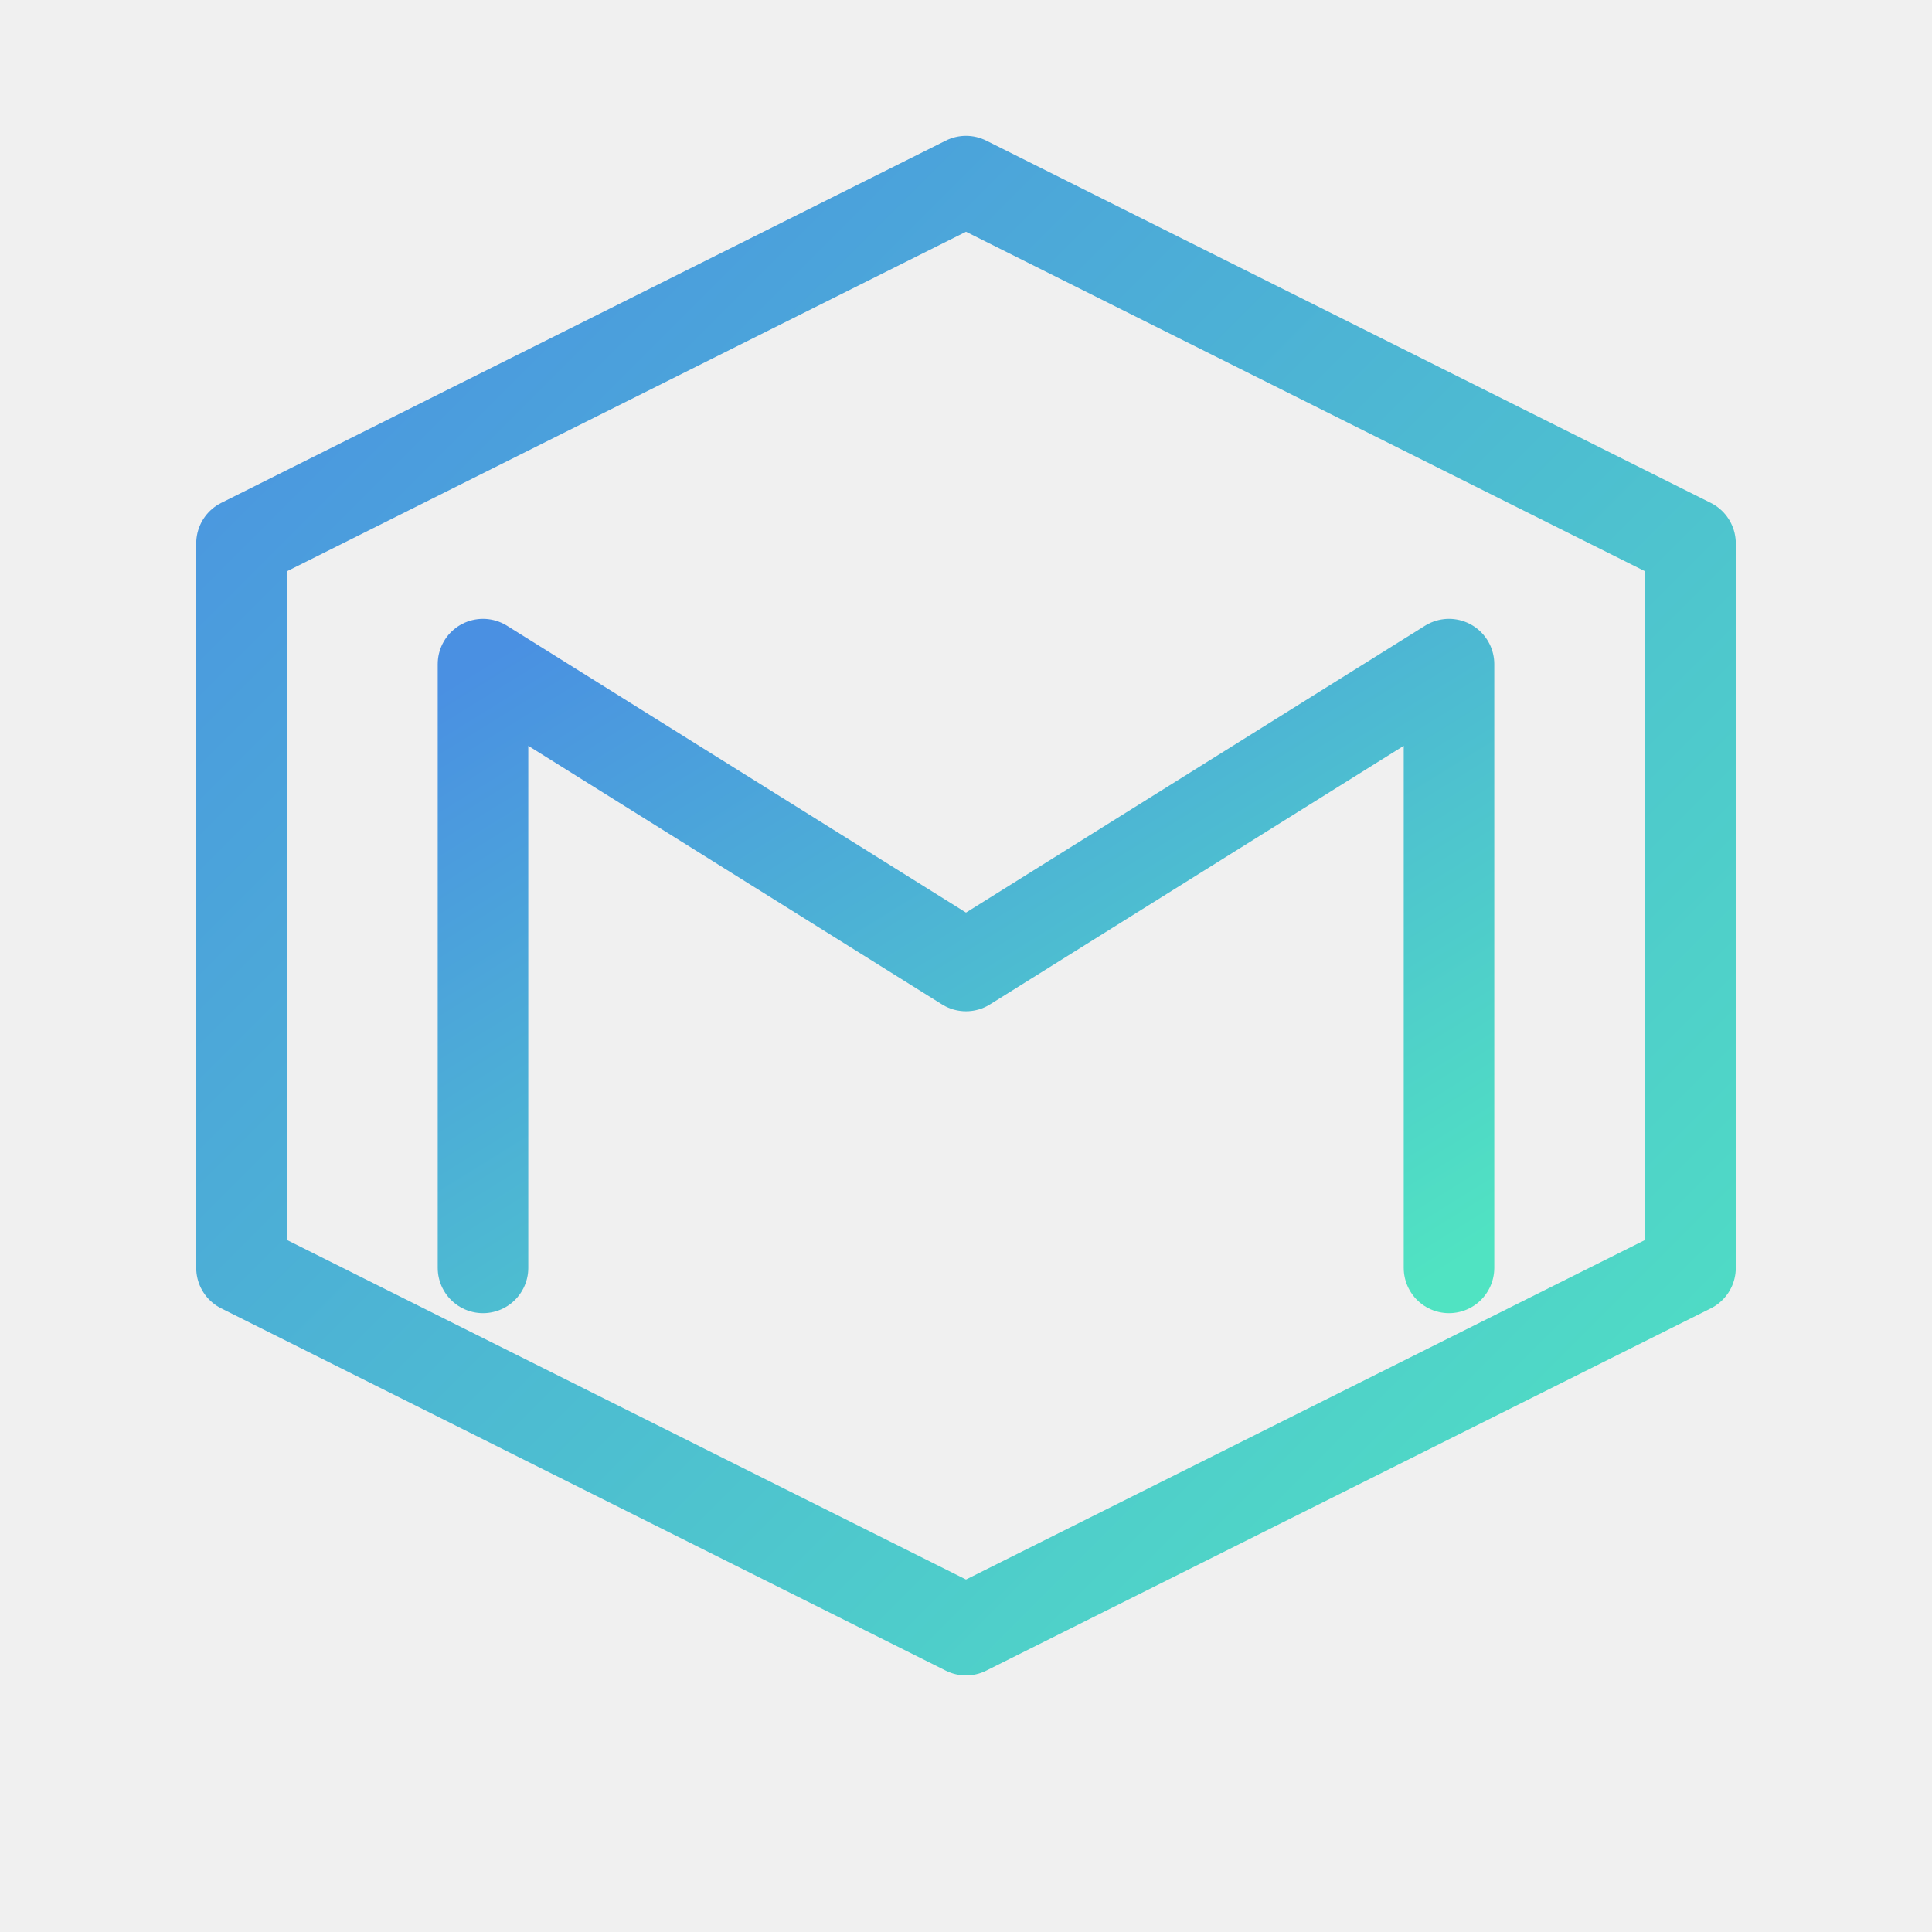
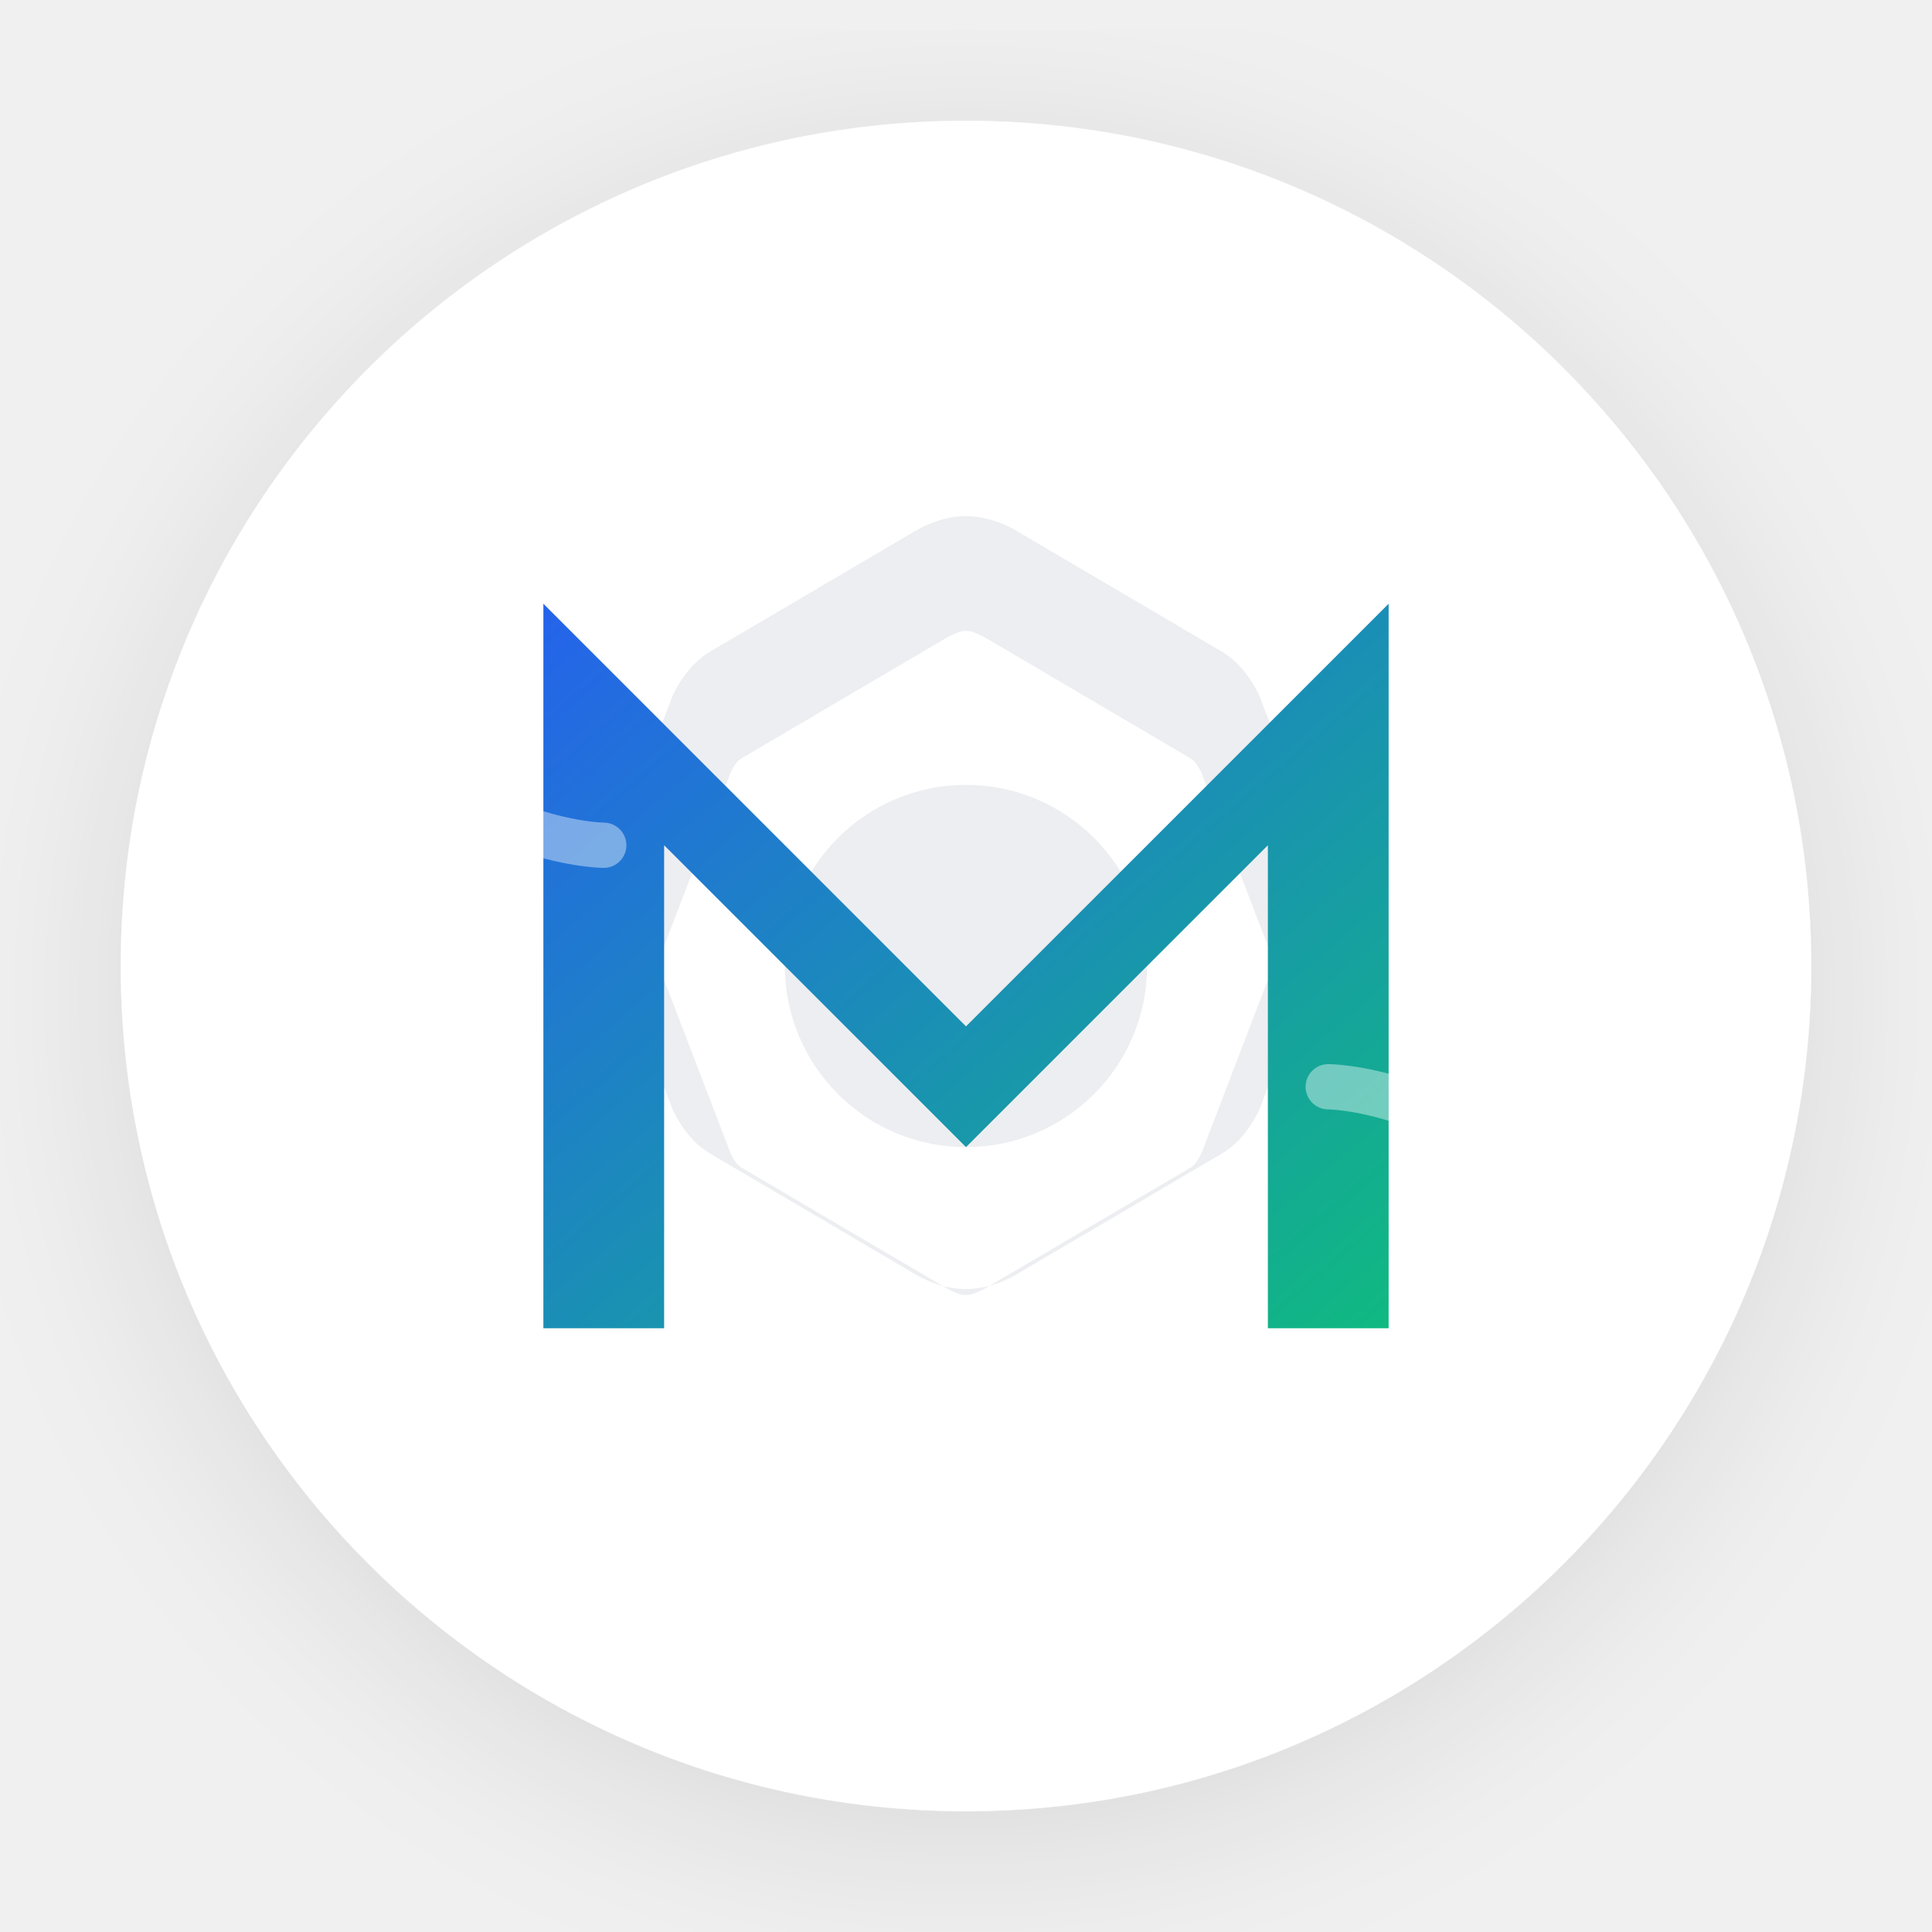
- <svg xmlns="http://www.w3.org/2000/svg" width="256" height="256" viewBox="0 0 256 256" fill="none">
+ <svg xmlns="http://www.w3.org/2000/svg" width="64" height="64" viewBox="0 0 64 64" fill="none">
  <defs>
-     <linearGradient id="grad1" x1="0%" y1="0%" x2="100%" y2="100%">
-       <stop offset="0%" style="stop-color:#4A90E2;stop-opacity:1" />
-       <stop offset="100%" style="stop-color:#50E3C2;stop-opacity:1" />
+     <linearGradient id="coolGradient" x1="0%" y1="0%" x2="100%" y2="100%">
+       <stop offset="0%" style="stop-color:#2563EB;" />
+       <stop offset="100%" style="stop-color:#10B981;" />
    </linearGradient>
+     <filter id="shadow">
+       <feDropShadow dx="0" dy="1" stdDeviation="3" flood-color="#000000" flood-opacity="0.1" />
+     </filter>
  </defs>
-   <path d="M128 24L32 72V168L128 216L224 168V72L128 24Z" stroke="url(#grad1)" stroke-width="12" stroke-linejoin="round" />
-   <path d="M64 168V88L128 128L192 88V168" stroke="url(#grad1)" stroke-width="12" stroke-linecap="round" stroke-linejoin="round" />
+   <circle cx="32" cy="32" r="28" fill="white" filter="url(#shadow)" />
+   <path d="M32 17.1c-0.6 0-1.2 0.2-1.7 0.5l-6.8 4c-0.5 0.3-0.9 0.8-1.2 1.4l-2.3 6c-0.2 0.6-0.2 1.2 0 1.8l2.3 6 c0.3 0.6 0.7 1.1 1.2 1.4l6.8 4c0.5 0.3 1.1 0.5 1.7 0.5s1.2-0.2 1.7-0.5l6.8-4c0.5-0.3 0.9-0.8 1.2-1.4l2.3-6 c0.2-0.6 0.2-1.2 0-1.8l-2.3-6c-0.3-0.6-0.7-1.1-1.2-1.4l-6.8-4C33.2 17.3 32.6 17.1 32 17.1z M32 20.9c0.2 0 0.4 0.1 0.6 0.2 l6.8 4c0.2 0.1 0.3 0.3 0.4 0.5l2.3 6c0.1 0.2 0.1 0.4 0 0.6l-2.3 6c-0.1 0.2-0.2 0.4-0.4 0.5l-6.8 4 c-0.2 0.1-0.4 0.2-0.6 0.2s-0.4-0.1-0.6-0.2l-6.8-4c-0.2-0.1-0.3-0.3-0.4-0.5l-2.3-6c-0.1-0.2-0.1-0.4 0-0.6l2.3-6 c0.1-0.2 0.2-0.4 0.4-0.5l6.8-4C31.6 21 31.8 20.9 32 20.9z" fill="#D1D5DB" opacity="0.4" />
+   <circle cx="32" cy="32" r="6" fill="#D1D5DB" opacity="0.4" />
+   <g fill="url(#coolGradient)">
+     <path fill-rule="evenodd" clip-rule="evenodd" d="M18 44 V 20 L 32 34 L 46 20 V 44 H 42 V 28 L 32 38 L 22 28 V 44 H 18 Z" />
+   </g>
+   <g stroke="white" stroke-width="1.5" fill="none" opacity="0.4" stroke-linecap="round">
+     <path d="M12 24 C 16 28, 20 28, 20 28" />
+     <path d="M52 40 C 48 36, 44 36, 44 36" />
+   </g>
</svg>
